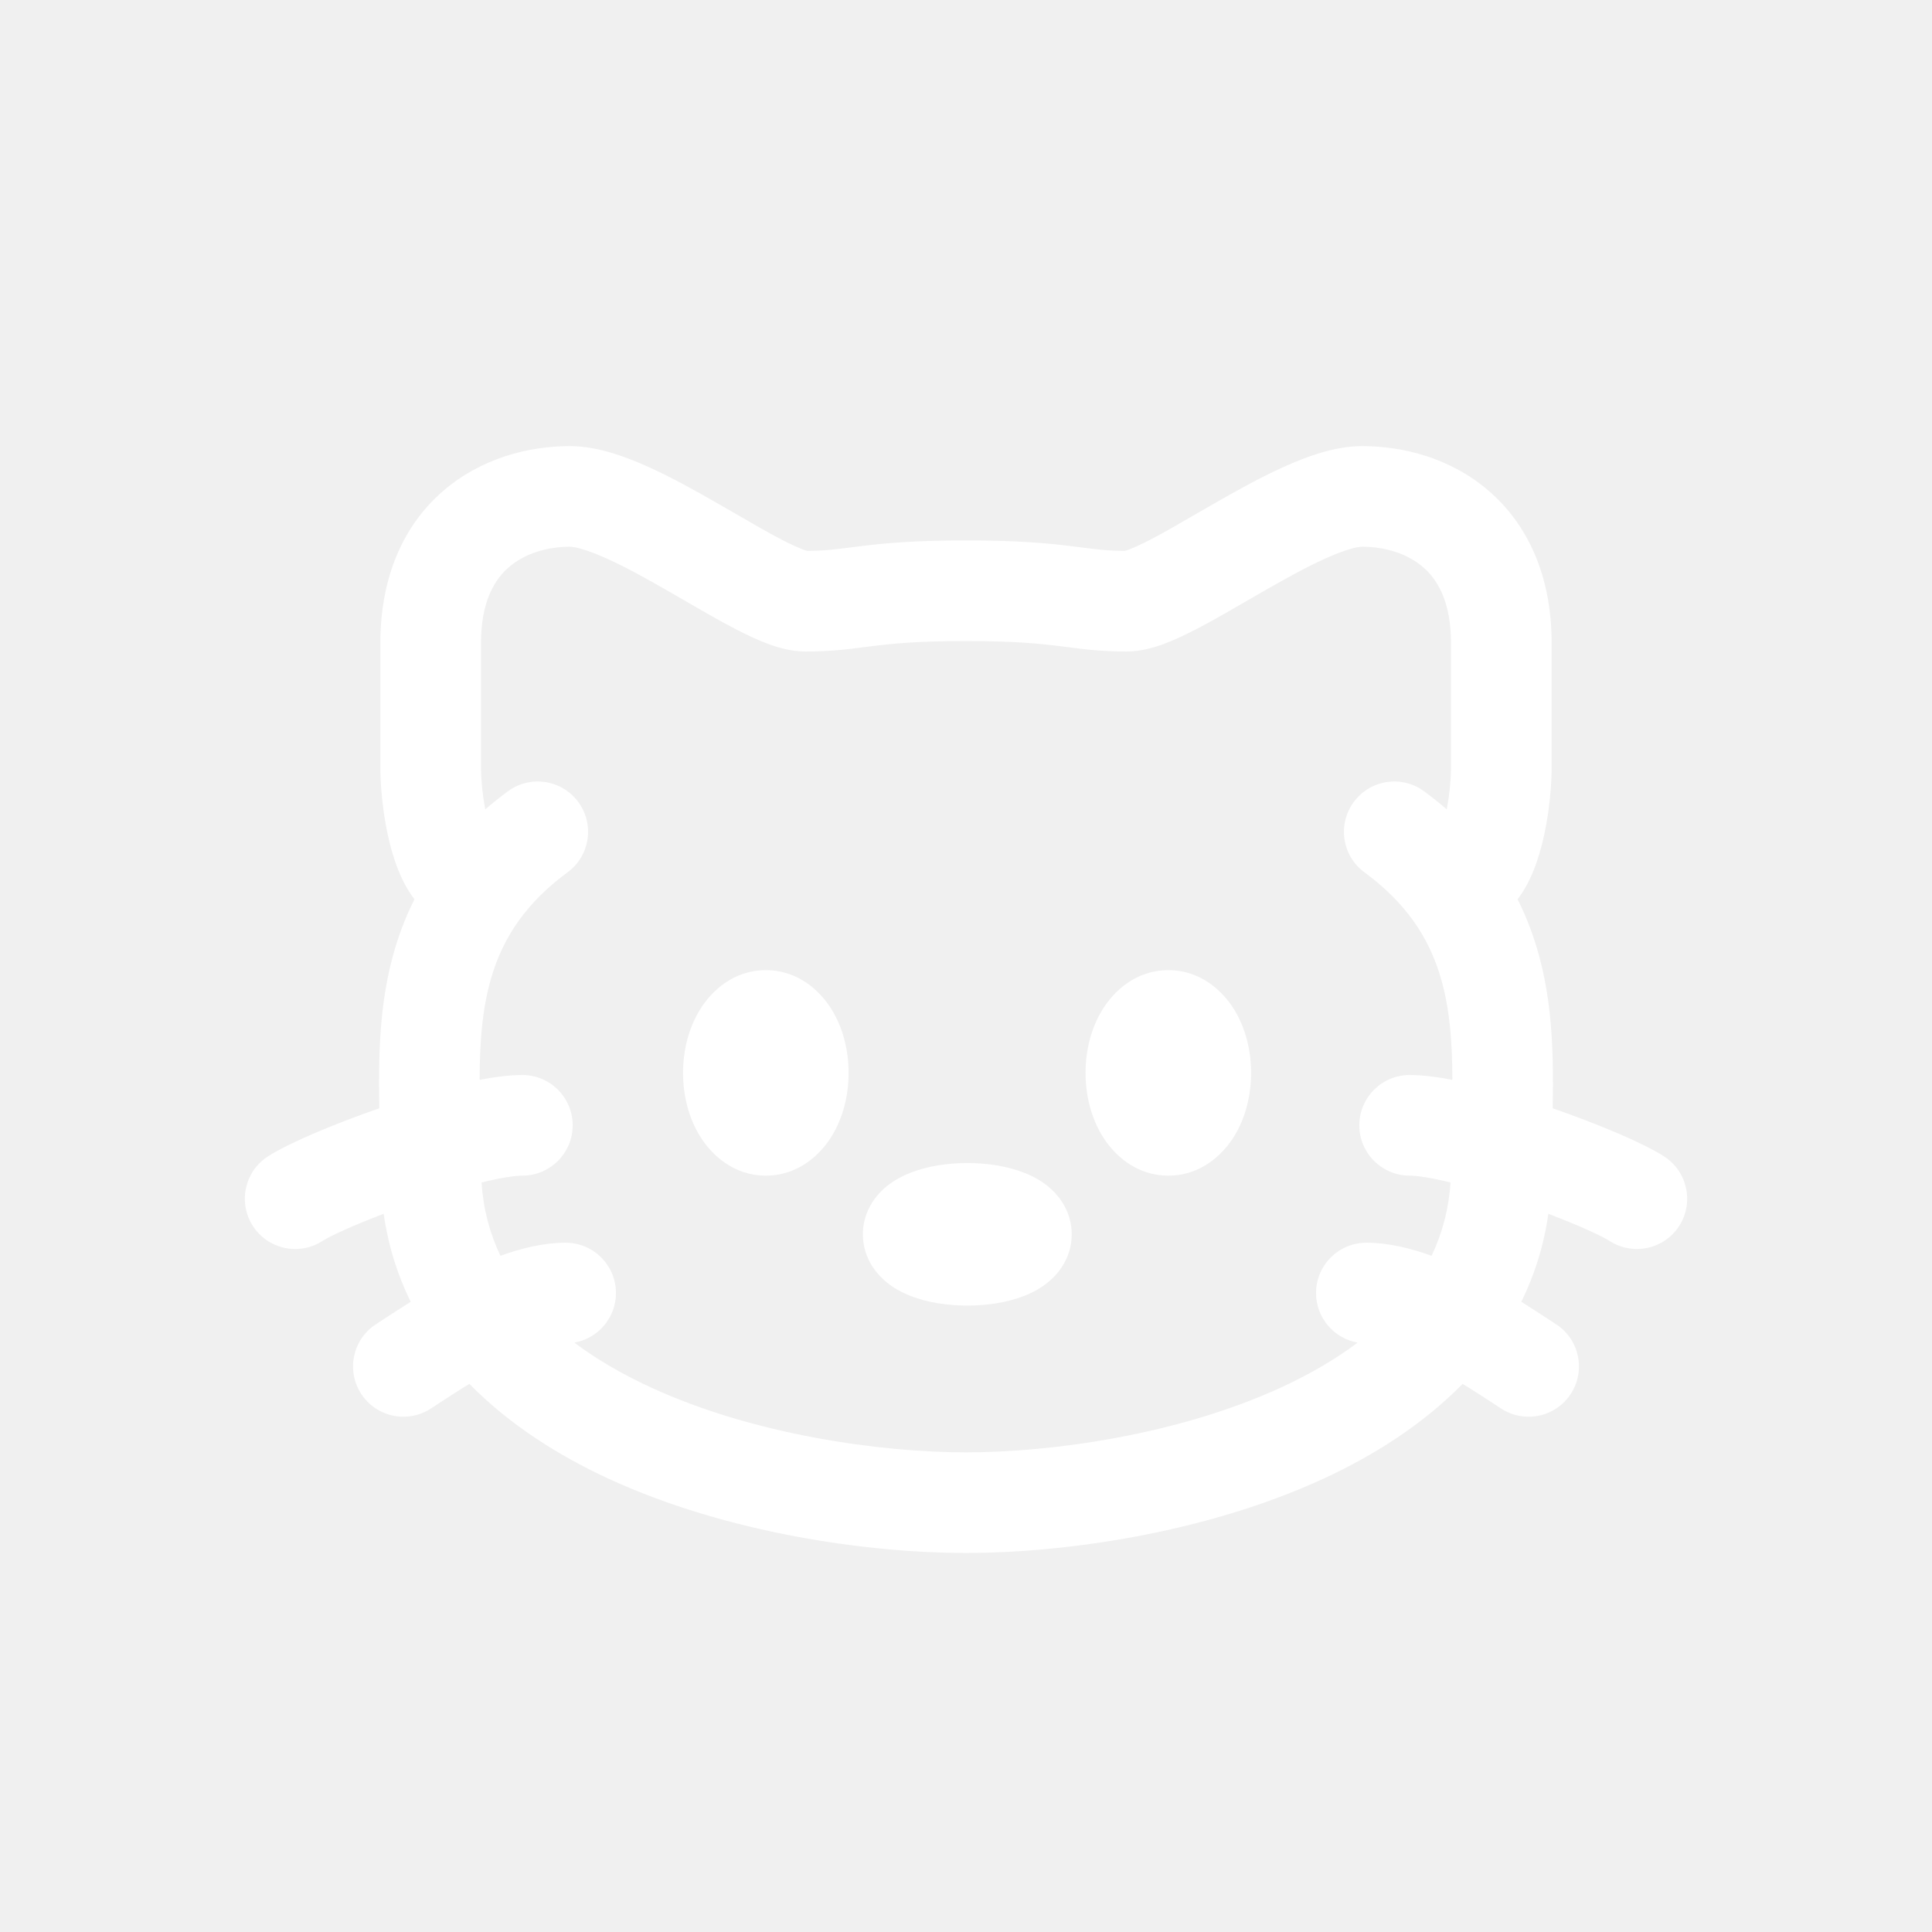
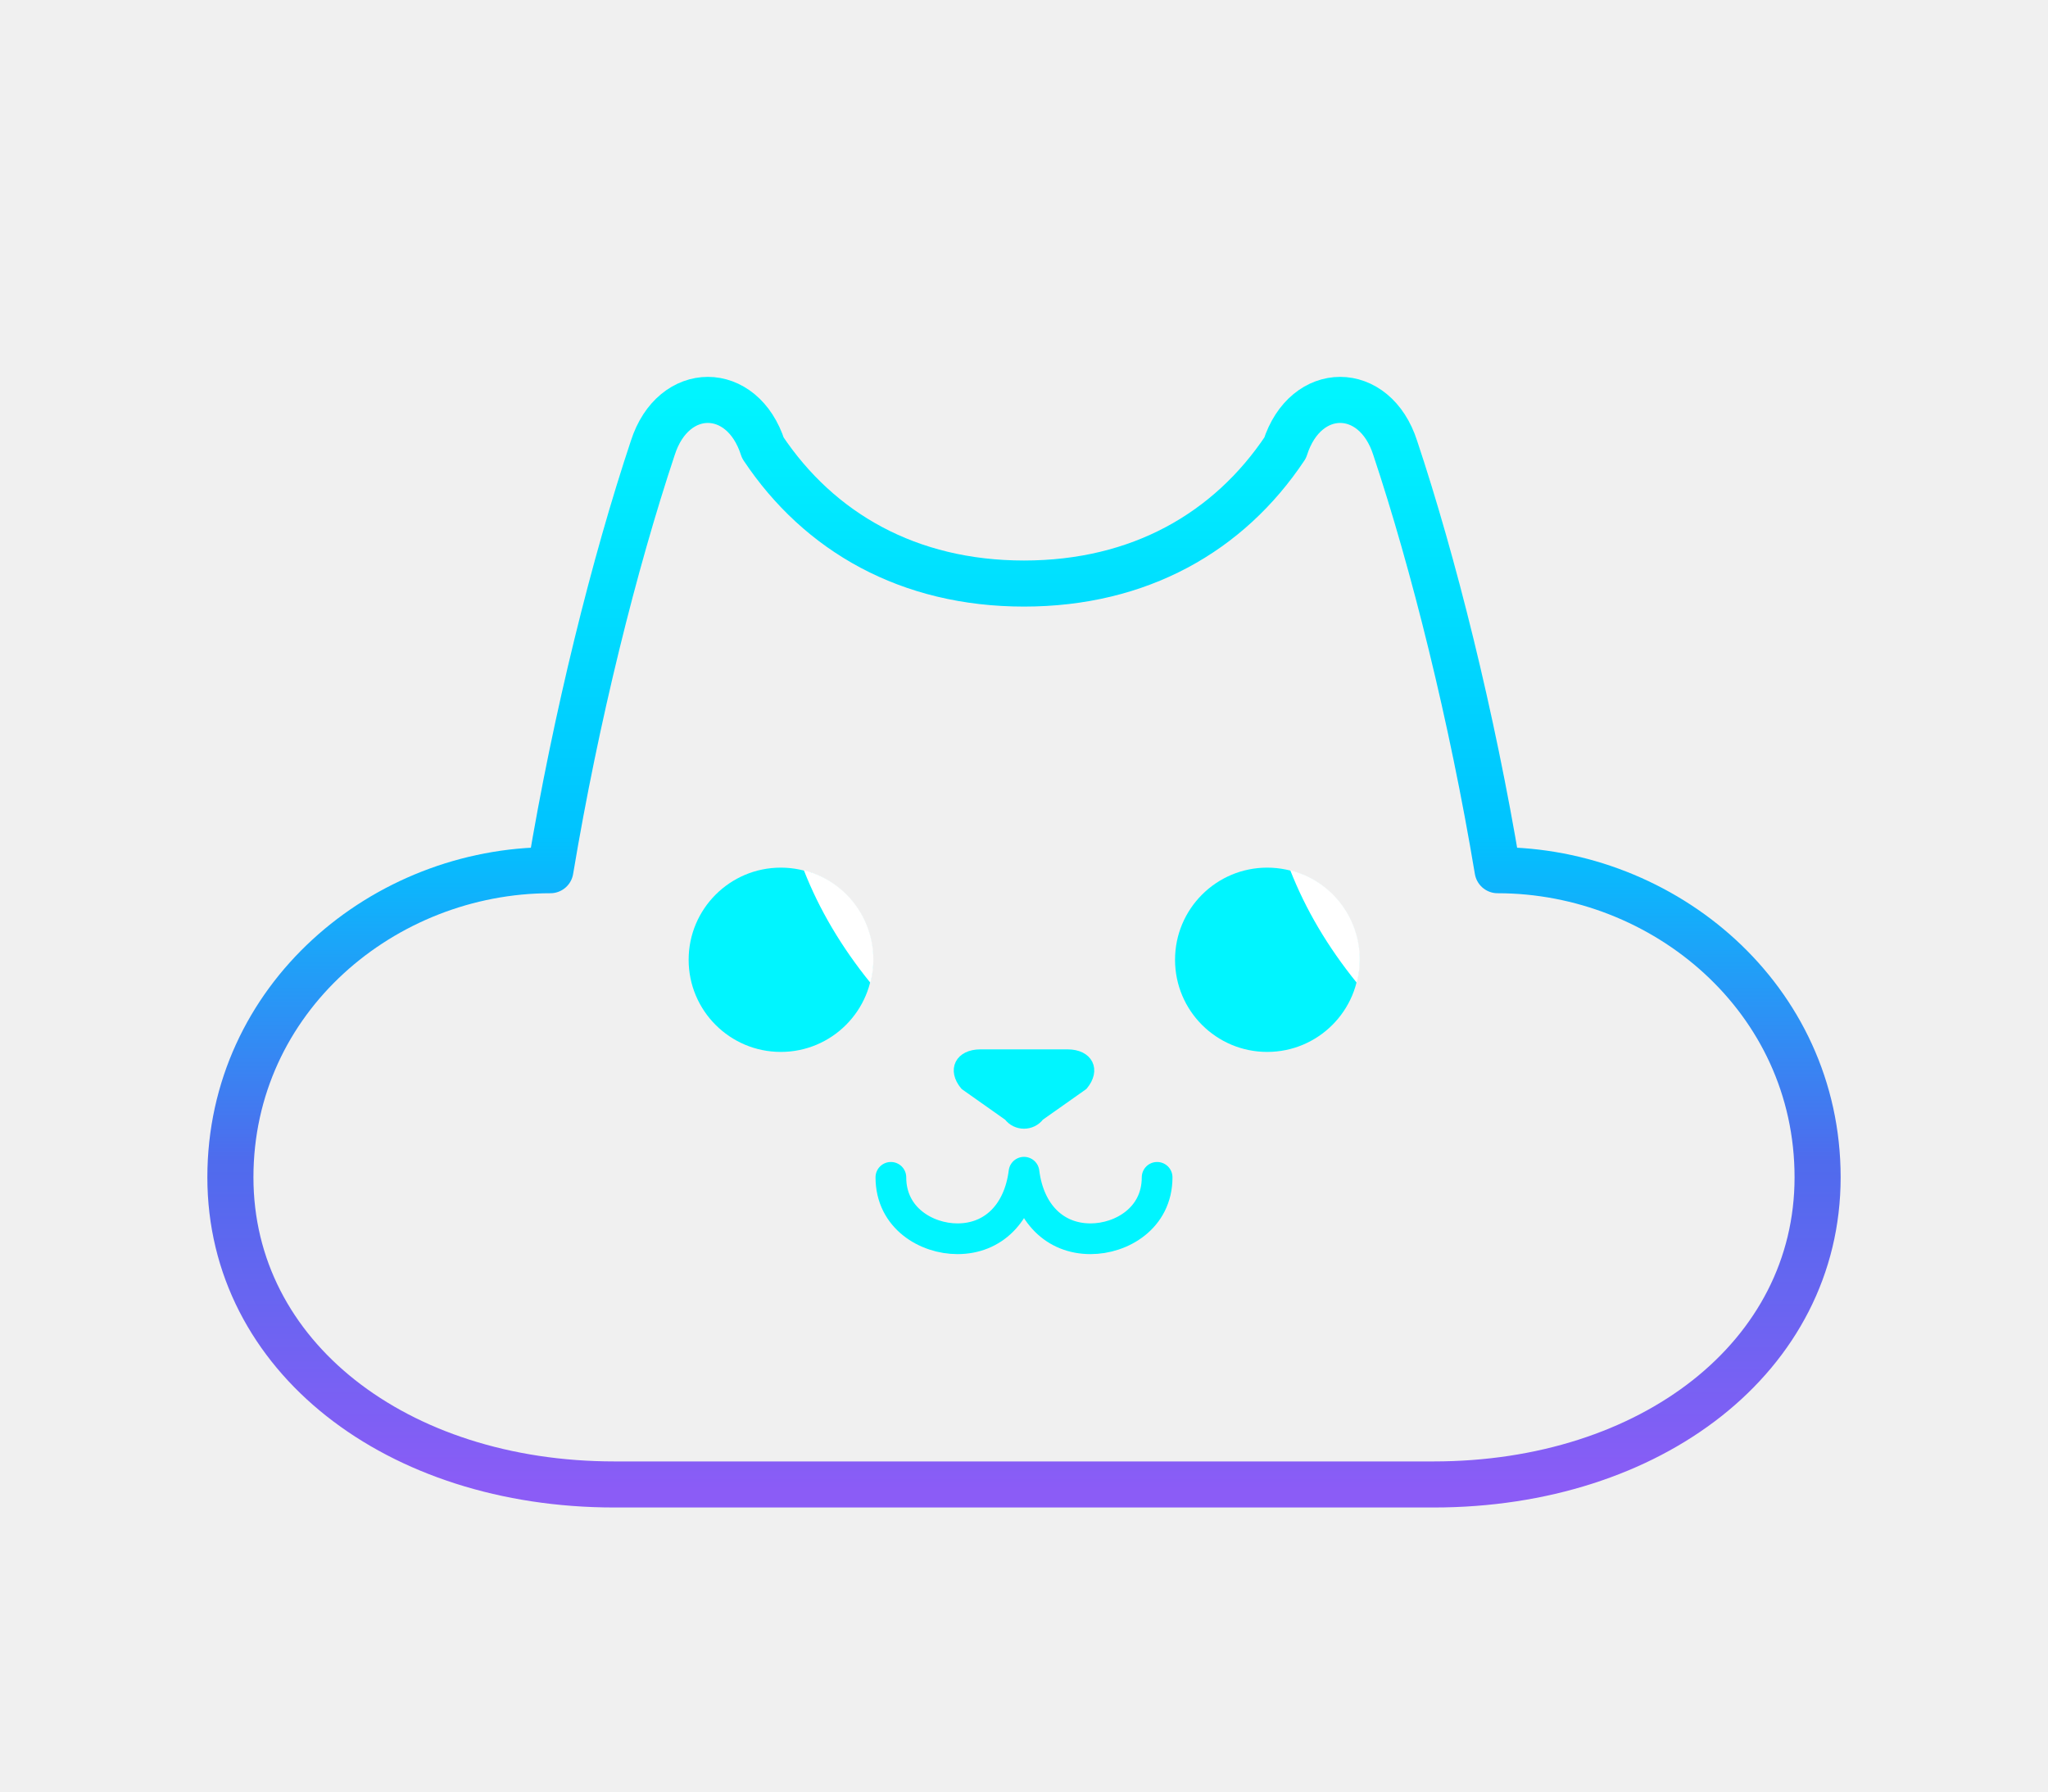
- <svg xmlns="http://www.w3.org/2000/svg" width="202px" height="202px" viewBox="-2.4 -2.4 28.80 28.80" fill="none" stroke="#000000" stroke-width="0">
-   <g id="SVGRepo_bgCarrier" stroke-width="0" />
-   <g id="SVGRepo_tracerCarrier" stroke-linecap="round" stroke-linejoin="round" stroke="#CCCCCC" stroke-width="0.24" />
-   <g id="SVGRepo_iconCarrier">
-     <path fill-rule="evenodd" clip-rule="evenodd" d="M12.02 14.937C11.728 14.937 11.431 14.982 11.178 15.08C11.055 15.127 10.903 15.203 10.77 15.325C10.636 15.448 10.463 15.675 10.463 16C10.463 16.325 10.636 16.552 10.77 16.674C10.903 16.797 11.055 16.872 11.178 16.92C11.431 17.018 11.728 17.062 12.02 17.062C12.311 17.062 12.608 17.018 12.861 16.92C12.985 16.872 13.136 16.797 13.269 16.674C13.403 16.552 13.576 16.325 13.576 16C13.576 15.675 13.403 15.448 13.269 15.325C13.136 15.203 12.985 15.127 12.861 15.08C12.608 14.982 12.311 14.937 12.02 14.937Z" fill="#ffffff" />
-     <path d="M14.037 12.646C14.201 12.38 14.527 12.062 15.016 12.062C15.505 12.062 15.831 12.38 15.996 12.646C16.168 12.924 16.25 13.261 16.25 13.594C16.25 13.926 16.168 14.263 15.996 14.541C15.831 14.807 15.505 15.125 15.016 15.125C14.527 15.125 14.201 14.807 14.037 14.541C13.864 14.263 13.782 13.926 13.782 13.594C13.782 13.261 13.864 12.924 14.037 12.646Z" fill="#ffffff" />
-     <path d="M9.016 12.062C8.528 12.062 8.202 12.38 8.037 12.646C7.864 12.924 7.782 13.261 7.782 13.594C7.782 13.926 7.864 14.263 8.037 14.541C8.202 14.807 8.528 15.125 9.016 15.125C9.505 15.125 9.831 14.807 9.996 14.541C10.168 14.263 10.25 13.926 10.25 13.594C10.25 13.261 10.168 12.924 9.996 12.646C9.831 12.38 9.505 12.062 9.016 12.062Z" fill="#ffffff" />
-     <path fill-rule="evenodd" clip-rule="evenodd" d="M6.095 4.25C5.481 4.25 4.775 4.429 4.209 4.916C3.622 5.421 3.27 6.188 3.27 7.188V9.062L3.27 9.065C3.271 9.359 3.321 9.948 3.489 10.439C3.544 10.6 3.631 10.813 3.778 11.006C3.494 11.569 3.359 12.149 3.298 12.71C3.247 13.177 3.246 13.668 3.254 14.121C2.593 14.351 1.909 14.635 1.593 14.839C1.245 15.063 1.145 15.528 1.37 15.876C1.595 16.224 2.059 16.323 2.407 16.099C2.523 16.024 2.867 15.866 3.319 15.694C3.388 16.173 3.527 16.61 3.722 17.006C3.566 17.104 3.428 17.194 3.319 17.265C3.277 17.293 3.239 17.317 3.206 17.339C2.858 17.563 2.758 18.028 2.983 18.376C3.208 18.724 3.672 18.823 4.02 18.599C4.061 18.572 4.105 18.544 4.151 18.513C4.282 18.428 4.433 18.329 4.597 18.229C5.187 18.831 5.919 19.296 6.679 19.646C8.46 20.465 10.569 20.75 12 20.75C13.431 20.75 15.54 20.465 17.321 19.646C18.081 19.296 18.814 18.831 19.403 18.229C19.567 18.329 19.718 18.428 19.849 18.513C19.895 18.544 19.939 18.572 19.98 18.599C20.328 18.823 20.793 18.724 21.017 18.376C21.242 18.028 21.142 17.563 20.794 17.339C20.761 17.317 20.723 17.293 20.681 17.265C20.572 17.194 20.434 17.104 20.278 17.006C20.473 16.61 20.613 16.173 20.681 15.694C21.134 15.866 21.477 16.024 21.594 16.099C21.942 16.323 22.406 16.224 22.631 15.876C22.855 15.528 22.755 15.063 22.407 14.839C22.092 14.635 21.407 14.351 20.746 14.121C20.754 13.668 20.753 13.177 20.702 12.71C20.641 12.149 20.506 11.569 20.223 11.006C20.369 10.813 20.456 10.6 20.511 10.439C20.679 9.948 20.729 9.359 20.73 9.065L20.73 9.062V7.188C20.73 6.188 20.378 5.422 19.791 4.916C19.226 4.429 18.519 4.25 17.905 4.25C17.497 4.25 17.074 4.407 16.734 4.561C16.373 4.724 15.995 4.936 15.656 5.131C15.583 5.173 15.512 5.214 15.443 5.254L15.441 5.255C15.177 5.408 14.943 5.544 14.734 5.652C14.604 5.718 14.504 5.764 14.428 5.792C14.397 5.804 14.377 5.81 14.366 5.812C14.113 5.811 13.951 5.79 13.718 5.76C13.668 5.754 13.615 5.747 13.556 5.74C13.21 5.697 12.772 5.656 12 5.656C11.228 5.656 10.79 5.697 10.444 5.74C10.386 5.747 10.332 5.754 10.282 5.76C10.049 5.79 9.887 5.811 9.634 5.812C9.624 5.81 9.603 5.804 9.572 5.792C9.497 5.764 9.396 5.718 9.266 5.652C9.058 5.544 8.823 5.408 8.559 5.255C8.49 5.215 8.418 5.174 8.344 5.131C8.005 4.936 7.628 4.724 7.267 4.561C6.926 4.407 6.503 4.25 6.095 4.25ZM6.162 17.614C6.496 17.866 6.881 18.088 7.306 18.284C8.837 18.988 10.718 19.25 12 19.25C13.282 19.25 15.163 18.988 16.694 18.284C17.119 18.088 17.504 17.866 17.838 17.614C17.486 17.552 17.218 17.245 17.218 16.875C17.218 16.461 17.554 16.125 17.968 16.125C18.295 16.125 18.63 16.207 18.94 16.32C19.099 15.989 19.196 15.625 19.223 15.227C18.925 15.154 18.719 15.125 18.613 15.125C18.199 15.125 17.863 14.789 17.863 14.375C17.863 13.961 18.199 13.625 18.613 13.625C18.808 13.625 19.028 13.654 19.25 13.697C19.25 13.421 19.241 13.15 19.211 12.872C19.141 12.227 18.958 11.654 18.527 11.145C18.373 10.963 18.181 10.781 17.94 10.604C17.606 10.359 17.534 9.89 17.78 9.556C18.025 9.222 18.494 9.15 18.828 9.395C18.947 9.483 19.06 9.573 19.166 9.665C19.21 9.437 19.23 9.198 19.23 9.061V7.188C19.23 6.562 19.024 6.235 18.812 6.053C18.58 5.853 18.25 5.75 17.905 5.75C17.835 5.75 17.659 5.789 17.351 5.928C17.064 6.058 16.743 6.236 16.404 6.431C16.341 6.468 16.276 6.505 16.211 6.543C15.943 6.698 15.666 6.859 15.421 6.985C15.266 7.065 15.105 7.141 14.95 7.199C14.806 7.252 14.607 7.312 14.394 7.312C14.022 7.312 13.762 7.279 13.511 7.246C13.465 7.24 13.42 7.234 13.373 7.229C13.085 7.193 12.708 7.156 12 7.156C11.292 7.156 10.915 7.193 10.627 7.229C10.581 7.234 10.535 7.24 10.489 7.246C10.239 7.279 9.978 7.312 9.606 7.312C9.393 7.312 9.194 7.252 9.051 7.199C8.895 7.141 8.734 7.065 8.579 6.985C8.334 6.859 8.057 6.698 7.79 6.543C7.724 6.505 7.66 6.468 7.596 6.431C7.257 6.236 6.936 6.057 6.649 5.928C6.341 5.789 6.165 5.75 6.095 5.75C5.751 5.75 5.42 5.853 5.188 6.053C4.976 6.235 4.77 6.562 4.77 7.188V9.061C4.771 9.198 4.79 9.437 4.834 9.665C4.941 9.573 5.053 9.483 5.172 9.395C5.506 9.15 5.975 9.222 6.221 9.556C6.466 9.89 6.394 10.359 6.06 10.604C5.819 10.781 5.627 10.963 5.473 11.145C5.042 11.654 4.859 12.227 4.789 12.872C4.759 13.15 4.75 13.421 4.75 13.697C4.972 13.654 5.192 13.625 5.387 13.625C5.801 13.625 6.137 13.961 6.137 14.375C6.137 14.789 5.801 15.125 5.387 15.125C5.281 15.125 5.075 15.154 4.778 15.227C4.804 15.625 4.902 15.989 5.06 16.32C5.371 16.207 5.705 16.125 6.032 16.125C6.446 16.125 6.782 16.461 6.782 16.875C6.782 17.245 6.514 17.552 6.162 17.614Z" fill="#ffffff" />
+ <svg xmlns="http://www.w3.org/2000/svg" viewBox="0 0 800 700" width="100%" height="100%">
+   <defs>
+     <linearGradient id="bodyGradient" x1="0%" y1="0%" x2="0%" y2="100%">
+       <stop offset="0%" stop-color="#00f5ff" />
+       <stop offset="40%" stop-color="#00c3ff" />
+       <stop offset="70%" stop-color="#4f6bed" />
+       <stop offset="100%" stop-color="#8b5cf6" />
+     </linearGradient>
+   </defs>
+   <path d="M 400 580        L 240 580        C 155 580 90 530 90 460        C 90 390 150 340 215 340        C 225 280 240 220 255 175        C 263 150 290 150 298 175        C 320 208 355 228 400 228        C 445 228 480 208 502 175        C 510 150 537 150 545 175        C 560 220 575 280 585 340        C 650 340 710 390 710 460        C 710 530 645 580 560 580        Z" fill="none" stroke="url(#bodyGradient)" stroke-width="18" stroke-linecap="round" stroke-linejoin="round" />
+   <g id="eye-left">
+     <circle cx="305" cy="375" r="36" fill="#00f5ff" />
+     <path d="M 314 340          A 36 36 0 0 1 340 384          Q 323 363 314 340 Z" fill="#ffffff" />
  </g>
+   <g id="eye-right">
+     <circle cx="495" cy="375" r="36" fill="#00f5ff" />
+     <path d="M 504 340          A 36 36 0 0 1 530 384          Q 513 363 504 340 Z" fill="#ffffff" />
+   </g>
+   <path d="M 383 412        H 417        C 425 412 428 418 423 424        L 406 436        C 403 440 397 440 394 436        L 377 424        C 372 418 375 412 383 412        Z" fill="#00f5ff" stroke="#00f5ff" stroke-width="4" stroke-linejoin="round" />
+   <path d="M 348 460        C 348 476 362 484 374 484        C 388 484 398 474 400 458        C 402 474 412 484 426 484        C 438 484 452 476 452 460" fill="none" stroke="#00f5ff" stroke-width="12" stroke-linecap="round" stroke-linejoin="round" />
</svg>
